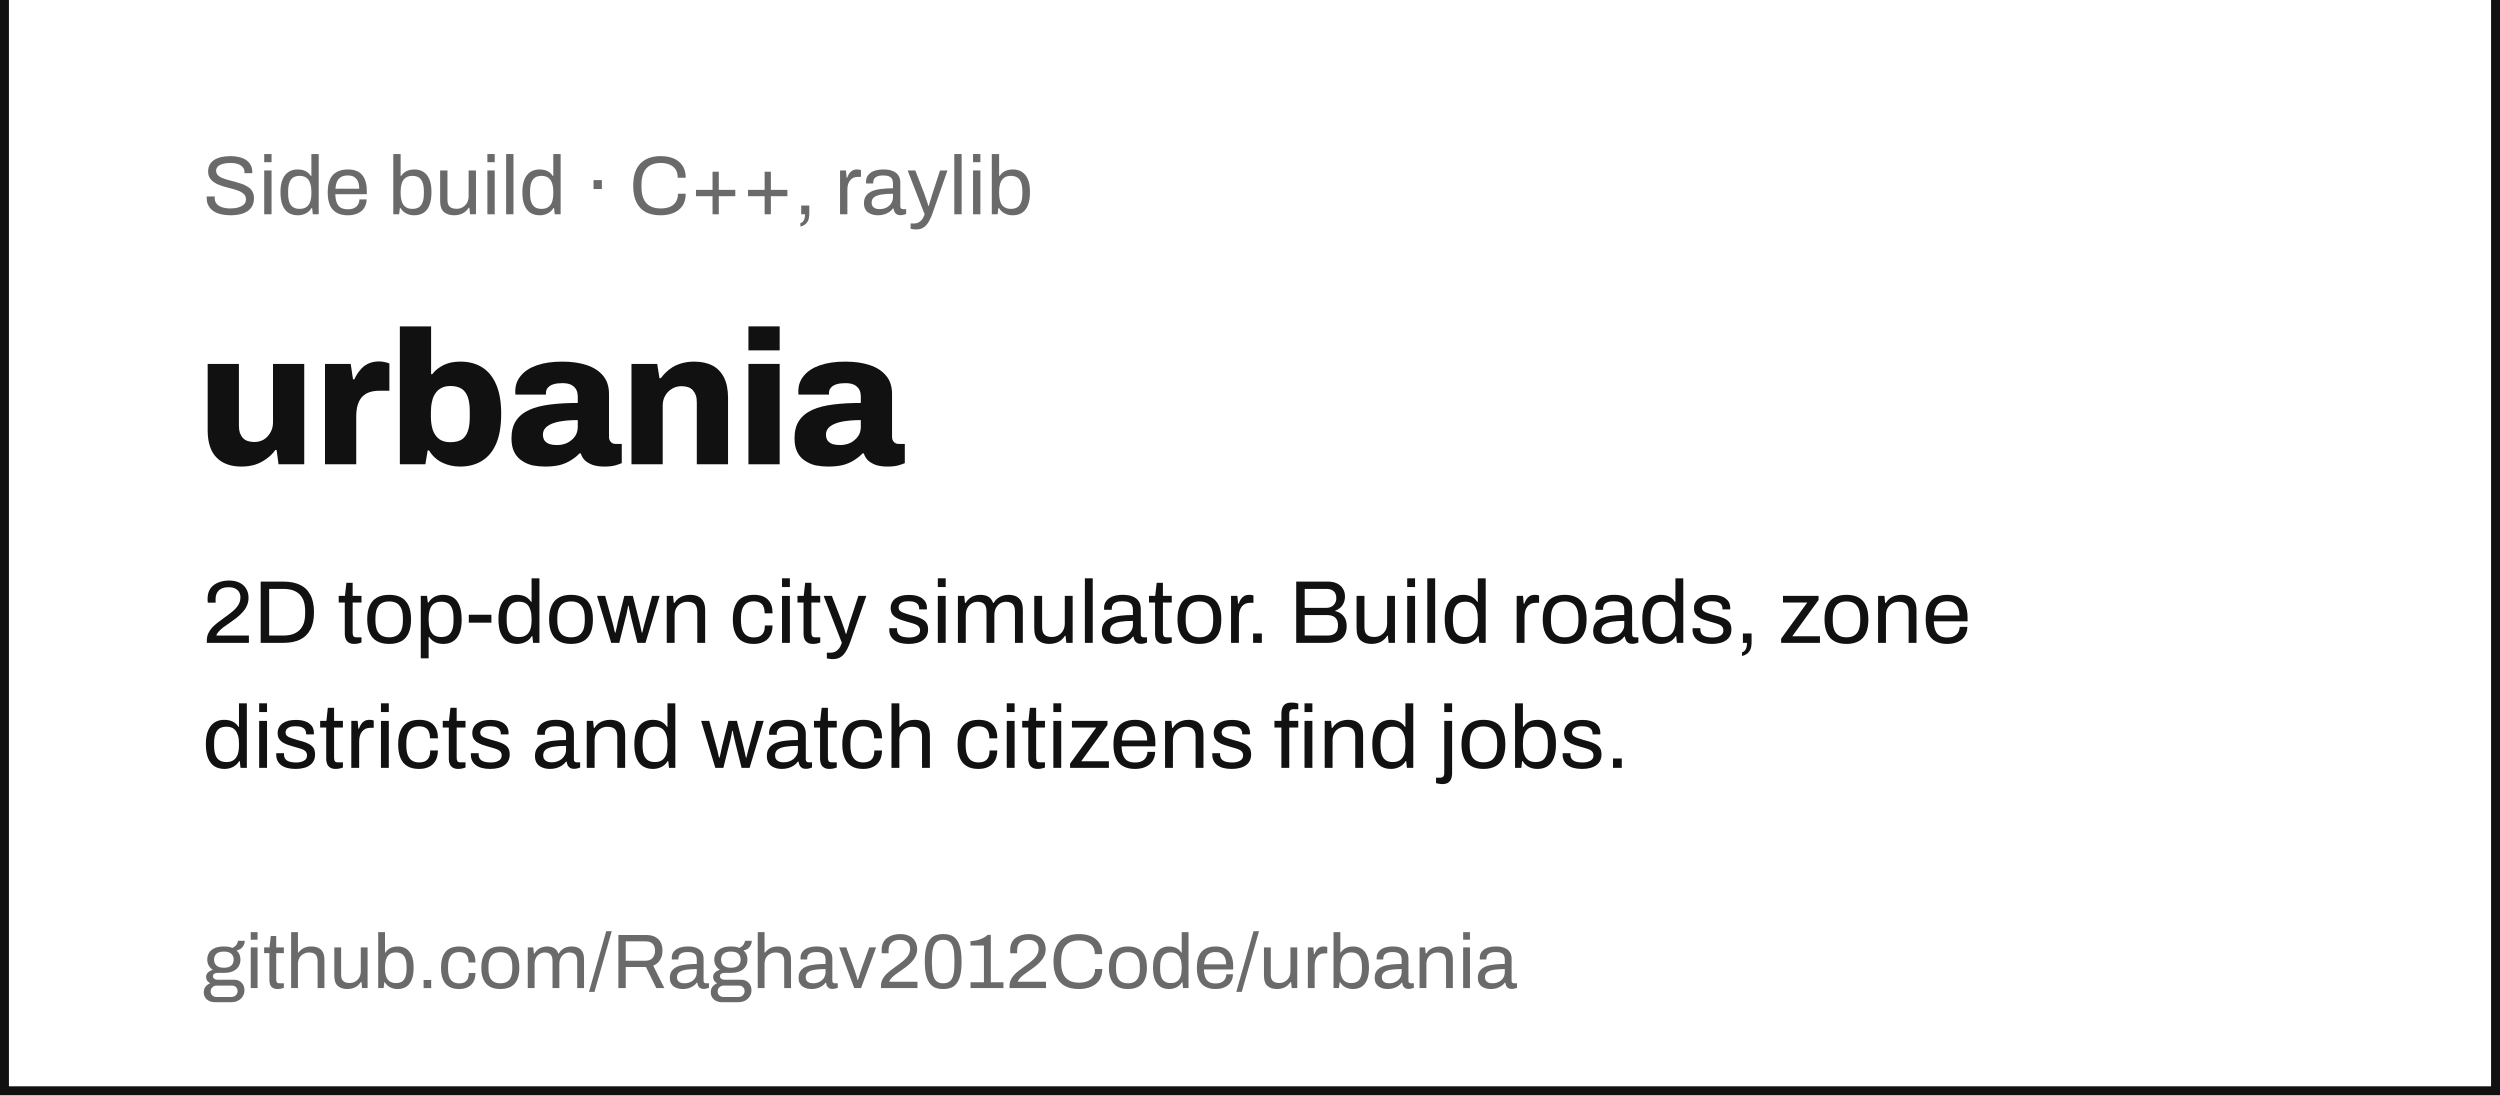
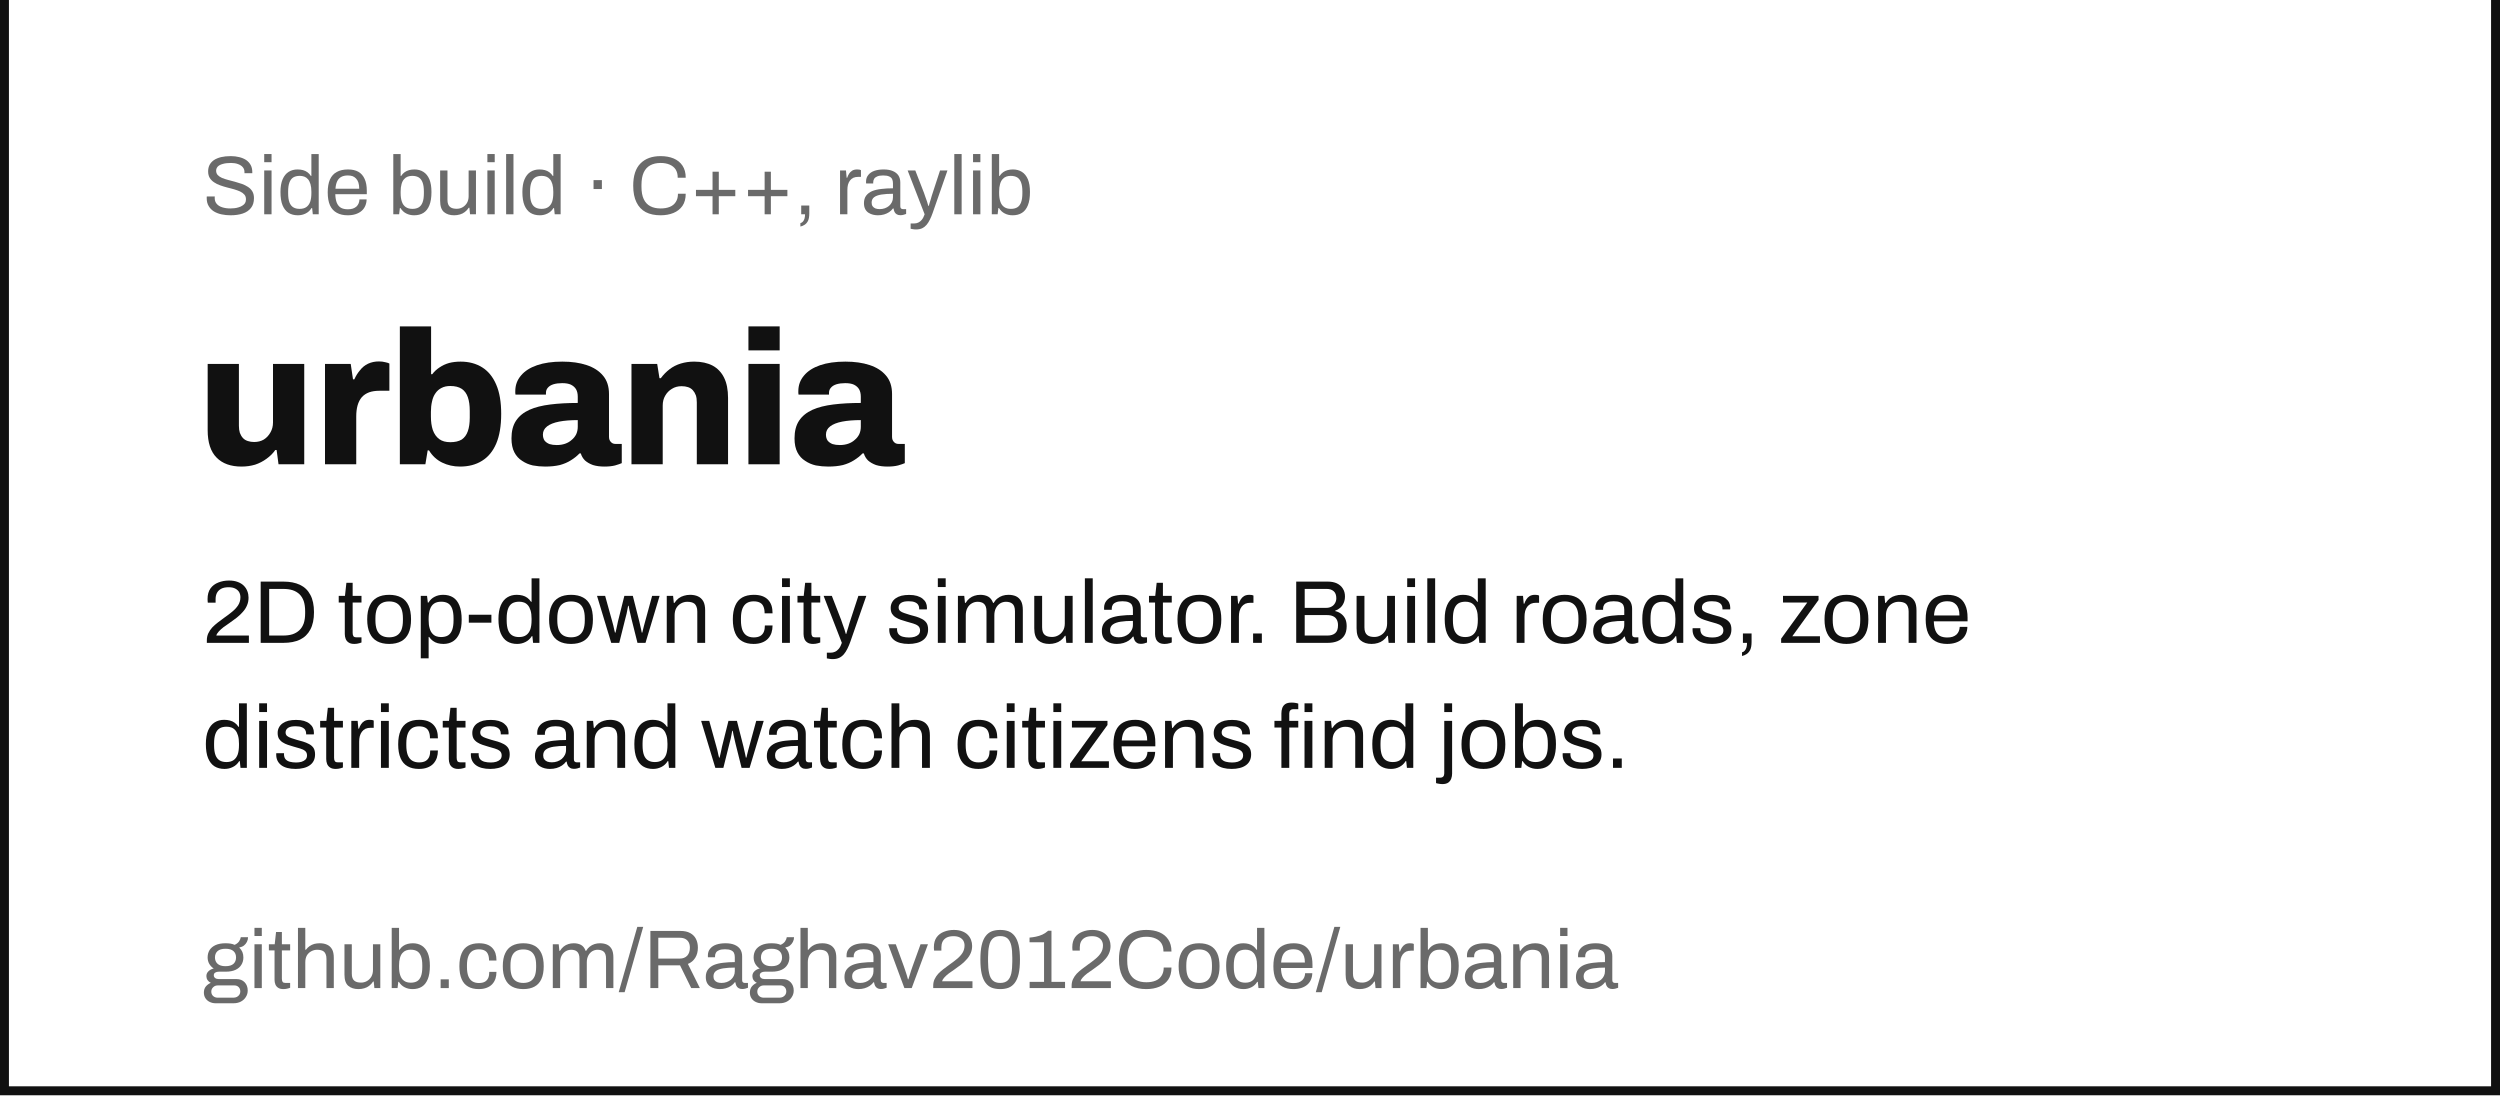
<svg xmlns="http://www.w3.org/2000/svg" viewBox="0 0 420 184" width="420" height="184" role="img" aria-label="urbania. 2D top-down city simulator. Build roads, zone districts and watch citizens find jobs. C++, raylib. github.com/Raghav2012Code/urbania">
  <defs>
    <path id="g0" d="m338-12q-56 0-108 11q-51 11-91 35q-40 25-63 64q-24 39-24 96q0 5 0 10q1 5 1 10h96q0-3-1-10q0-6 0-11q0-40 24-68q24-28 66-41q43-14 97-14q24 0 51 3q26 3 50 11q25 7 44 20q20 12 32 30q11 19 11 46q0 34-19 56q-20 23-52 38q-32 14-72 26q-41 11-84 22q-43 11-84 26q-40 14-72 36q-32 21-52 53q-19 32-19 78q0 43 17 77q18 34 52 58q35 23 86 36q51 12 117 12q54 0 101-12q46-11 82-34q35-24 55-60q20-36 20-87v-12h-94v15q0 34-21 58q-21 24-58 37q-36 13-82 13q-60 0-100-12q-40-11-60-32q-19-22-19-49q0-31 19-52q20-21 52-35q32-13 73-24q41-11 83-22q43-12 84-26q40-15 72-36q33-22 52-54q19-33 19-80q0-73-36-118q-36-46-99-67q-63-21-146-21z" />
    <path id="g1" d="m69 625v98h88v-98zm0-625v526h88v-526z" />
    <path id="g2" d="m248-12q-65 0-112 29q-46 29-72 91q-25 61-25 159q0 93 26 153q26 60 72 89q46 29 107 29q35 0 65-8q30-8 53-25q24-17 42-45h6v263h88v-723h-71l-8 75h-7q-27-44-70-65q-43-22-94-22zm21 77q50 0 81 22q31 22 46 64q14 42 14 104v16q0 54-11 91q-11 37-30 59q-19 22-44 31q-25 9-53 9q-49 0-80-19q-31-20-46-62q-15-41-15-107v-21q0-68 16-110q16-41 47-59q30-18 75-18z" />
    <path id="g3" d="m279-12q-78 0-131 30q-54 29-82 90q-27 61-27 155q0 95 27 155q28 61 82 90q54 30 135 30q74 0 124-28q50-29 75-86q26-56 26-141v-42h-378q2-63 18-103q17-41 50-60q33-18 83-18q34 0 59 8q26 9 44 25q17 16 26 38q9 22 10 48h86q-1-42-16-77q-15-36-44-61q-29-25-71-39q-42-14-96-14zm-147 319h285q0 44-10 74q-10 30-29 49q-18 19-42 28q-25 8-56 8q-46 0-78-17q-32-17-49-52q-17-35-21-90z" />
    <path id="g4" d="" />
    <path id="g5" d="m319-12q-53 0-95 22q-42 21-69 65h-7l-9-75h-70v723h88v-263h6q18 28 42 45q24 17 54 25q30 8 64 8q61 0 107-29q46-29 72-89q25-60 25-153q0-98-25-159q-25-62-71-91q-46-29-112-29zm-21 77q45 0 76 18q30 18 46 59q16 42 16 110v21q0 66-15 107q-15 42-46 62q-31 19-80 19q-28 0-53-9q-25-9-44-31q-20-22-30-59q-11-37-11-91v-16q0-62 15-104q14-42 46-64q31-22 80-22z" />
    <path id="g6" d="m232-12q-76 0-122 39q-46 39-46 136v363h88v-351q0-33 8-54q8-21 23-33q15-12 35-17q21-5 45-5q38 0 70 18q32 18 53 52q20 35 20 81v309h88v-526h-71l-8 79h-7q-21-32-48-52q-26-20-58-29q-33-10-70-10z" />
    <path id="g7" d="m69 0v723h88v-723z" />
    <path id="g8" d="m117 303v107h100v-107z" />
    <path id="g9" d="m379-12q-105 0-178 38q-73 39-111 118q-39 78-39 199q0 179 87 267q87 88 242 88q88 0 156-28q68-29 106-86q39-58 39-145h-96q0 60-25 99q-26 39-72 58q-46 20-108 20q-72 0-124-28q-52-28-79-86q-27-59-27-151v-21q0-91 27-148q27-58 79-85q51-27 124-27q64 0 110 19q47 19 72 59q26 39 26 99h93q0-89-39-146q-40-57-108-85q-68-28-155-28z" />
    <path id="ga" d="m275 0v217h-199v76h199v218h75v-218h198v-76h-198v-217z" />
    <path id="gb" d="m79-147v41q19 4 31 19q13 15 19 37q6 23 6 50h-46v105h97v-94q0-58-16-91q-17-32-42-47q-24-15-49-20z" />
    <path id="gc" d="m69 0v526h71l8-87h7q8 25 22 47q14 23 38 38q24 14 59 14q15 0 28-2q12-3 18-6v-81h-33q-34 0-59-11q-24-12-40-33q-16-21-24-50q-7-29-7-62v-293z" />
    <path id="gd" d="m201-12q-29 0-58 7q-29 7-54 23q-25 16-40 44q-15 29-15 72q0 54 26 89q26 35 72 55q47 19 111 26q64 8 139 8v60q0 29-10 50q-10 21-36 32q-25 12-72 12q-45 0-72-12q-26-11-36-29q-11-18-11-40v-15h-85q-1 5-1 10v12q0 48 27 80q26 33 74 50q48 16 110 16q66 0 110-19q45-19 68-54q22-35 22-84v-285q0-19 9-26q9-8 22-8h39v-58q-14-6-31-10q-17-5-39-5q-26 0-43 11q-17 10-26 28q-9 19-12 42h-7q-18-25-46-44q-27-18-61-28q-34-10-74-10zm22 74q32 0 61 10q28 10 50 28q22 19 35 45q13 26 13 57v44q-81 0-138-9q-57-9-88-32q-30-23-30-65q0-27 12-44q12-17 34-26q22-8 51-8z" />
    <path id="ge" d="m114-182q-24 0-42 4q-17 3-23 4v64h44q24 0 47 10q23 10 43 34q20 24 34 66l-204 526h92l105-271q7-19 16-47q10-27 20-56q9-29 15-51h6q4 16 10 36q6 20 13 41q6 22 12 42q7 19 11 34l89 272h89l-178-511q-15-43-33-79q-18-37-40-63q-22-26-53-41q-31-14-73-14z" />
    <path id="gf" d="m237-12q-85 0-131 47q-47 47-47 144v348h164v-325q0-21 5-37q6-16 16-27q10-11 26-16q15-5 33-5q29 0 51 13q22 14 35 38q13 23 13 51v308h164v-527h-135l-10 75h-7q-18-26-46-46q-27-20-60-31q-34-10-71-10z" />
    <path id="g10" d="m62 0v527h135l12-81h7q12 27 30 48q17 22 42 34q26 12 57 12q18 0 33-4q15-3 22-7v-143h-52q-31 0-54-8q-24-9-39-26q-15-18-22-43q-7-25-7-58v-251z" />
    <path id="g11" d="m379-12q-51 0-94 21q-43 21-69 64h-7l-12-73h-134v724h164v-251h6q16 21 39 36q22 15 50 23q28 7 60 7q65 0 113-30q48-30 74-91q26-60 26-153q0-95-26-156q-26-61-75-91q-48-30-115-30zm-51 128q37 0 60 14q22 15 32 44q10 29 10 71v35q0 43-10 72q-10 29-32 44q-23 15-60 15q-27 0-46-10q-20-10-32-28q-13-18-18-43q-6-25-6-55v-24q0-41 10-71q11-31 34-48q22-16 58-16z" />
    <path id="g12" d="m209-12q-33 0-65 6q-31 7-56 24q-26 16-41 45q-15 29-15 73q0 57 24 93q24 36 70 57q45 20 110 28q64 8 144 8v33q0 23-9 39q-9 15-27 24q-17 8-46 8q-26 0-46-6q-19-6-29-18q-10-11-10-27v-9h-160q-1 5-1 9v9q0 47 30 82q29 35 84 54q55 19 133 19q73 0 127-18q55-18 86-55q32-37 32-97v-225q0-17 10-27q9-10 23-10h34v-101q-11-5-35-12q-23-6-56-6q-34 0-60 8q-25 9-42 24q-16 16-22 37h-7q-19-20-45-36q-25-16-58-25q-34-8-77-8zm61 113q24 0 44 7q20 7 34 20q15 12 24 30q8 18 8 39v35q-57 0-98-8q-41-8-63-25q-22-17-22-43q0-19 9-32q10-12 26-18q16-5 38-5z" />
    <path id="g13" d="m62 0v527h135l12-75h7q20 27 46 47q26 20 59 30q33 10 70 10q57 0 97-21q39-21 60-63q21-42 21-107v-348h-164v325q0 22-5 37q-6 16-16 27q-10 11-25 16q-15 5-34 5q-29 0-51-14q-22-13-35-36q-13-22-13-52v-308z" />
    <path id="g14" d="m62 598v126h164v-126zm0-598v527h164v-527z" />
    <path id="g15" d="m50 0v29q0 42 16 77q17 36 44 66q28 29 63 56q35 27 71 53q49 34 90 68q42 34 67 73q25 40 25 89q0 31-14 57q-15 25-44 40q-29 15-74 15q-53 0-85-18q-32-18-47-48q-14-30-14-66v-41h-87q-1 5-2 16q-1 10-1 24q0 74 33 120q33 45 88 66q55 22 119 22q57 0 98-16q41-15 68-42q27-27 40-62q13-34 13-72q0-47-17-86q-16-39-46-72q-29-34-68-65q-40-31-86-63q-32-21-63-44q-31-24-53-48q-22-24-28-46h365v-82z" />
    <path id="g16" d="m86 0v686h256q108 0 184-36q76-36 116-112q41-75 41-195q0-118-41-194q-40-76-116-113q-76-36-184-36zm95 82h159q57 0 102 14q45 15 77 45q32 30 49 77q16 48 16 114v20q0 68-16 116q-17 47-48 77q-32 30-77 45q-45 14-103 14h-159z" />
    <path id="g17" d="m192-12q-41 0-64 16q-23 15-33 40q-10 26-10 55v353h-68v74h70l16 147h70v-147h99v-74h-99v-340q0-25 9-38q9-12 34-12h56v-58q-10-5-24-8q-14-3-28-6q-15-2-28-2z" />
    <path id="g18" d="m285-12q-80 0-135 30q-54 29-82 90q-29 61-29 155q0 95 29 155q28 61 82 90q55 30 135 30q80 0 135-30q54-29 82-90q28-60 28-155q0-94-28-155q-28-61-82-90q-55-30-135-30zm0 74q51 0 85 20q34 20 52 62q17 43 17 108v22q0 66-17 108q-18 42-52 62q-34 20-85 20q-51 0-85-20q-35-20-52-62q-17-42-17-108v-22q0-65 17-108q17-42 52-62q34-20 85-20z" />
    <path id="g19" d="m69-173v699h70l9-75h7q27 44 69 65q42 22 95 22q66 0 112-29q46-29 71-91q25-61 25-159q0-92-25-153q-26-60-72-89q-46-29-107-29q-34 0-64 8q-30 8-54 26q-24 17-42 44h-6v-239zm226 238q49 0 80 19q31 20 46 62q15 41 15 106v21q0 69-16 111q-16 41-46 59q-31 18-76 18q-49 0-80-21q-32-22-46-65q-15-43-15-105v-15q0-55 11-91q10-37 30-59q19-22 44-31q25-9 53-9z" />
    <path id="g1a" d="m40 226v89h253v-89z" />
    <path id="g1b" d="m170 0l-159 526h91l80-289q6-21 12-45q5-25 10-46q6-20 8-31h6q4 19 10 43q5 24 10 46q4 22 7 34l72 288h95l73-288q4-17 9-40q5-22 10-44q6-22 8-39h6q4 16 9 37q5 22 11 44q6 23 11 40l79 290h84l-158-526h-90l-68 272q-4 19-10 44q-6 26-12 52q-5 27-9 47h-6q-2-15-7-38q-4-23-10-51q-6-27-14-54l-68-272z" />
    <path id="g1c" d="m69 0v526h71l8-79h7q21 32 47 52q27 20 60 29q32 10 69 10q50 0 87-17q38-17 60-55q21-38 21-103v-363h-88v351q0 33-9 54q-8 21-22 33q-15 12-36 17q-20 5-45 5q-37 0-70-18q-33-18-53-52q-19-34-19-81v-309z" />
    <path id="g1d" d="m269-12q-76 0-127 30q-52 29-78 90q-27 62-27 155q0 93 27 154q26 61 78 91q53 30 130 30q54 0 94-14q39-14 65-41q26-27 39-65q12-38 12-87h-89q0 46-13 75q-12 30-39 44q-27 15-71 15q-44 0-76-19q-32-20-49-62q-17-42-17-111v-21q0-65 16-108q17-43 49-63q32-20 78-20q45 0 73 16q27 16 40 46q12 30 12 72h86q0-44-12-82q-13-38-39-66q-26-28-66-43q-40-16-96-16z" />
    <path id="g1e" d="m253-12q-54 0-95 11q-41 11-68 32q-27 21-41 50q-14 29-14 66v10q0 4 1 7h87q-1-4-1-7v-6q1-35 18-55q18-20 49-28q31-8 69-8q33 0 61 8q28 9 45 26q16 18 16 45q0 33-22 51q-21 17-56 27q-35 10-73 21q-32 9-64 20q-32 11-57 27q-26 16-42 41q-15 26-15 65q0 35 15 62q14 27 41 46q27 19 65 29q39 9 86 9q50 0 88-11q37-11 62-31q25-20 37-45q12-26 12-55v-11q0-6-1-9h-86v11q0 20-10 38q-11 19-36 30q-26 12-71 12q-29 0-50-4q-21-5-35-14q-14-10-21-22q-7-13-7-29q0-26 17-40q17-14 45-23q29-9 62-20q35-10 72-20q36-11 66-27q31-16 50-43q18-28 18-73q0-42-16-73q-16-31-46-51q-29-20-68-29q-40-10-87-10z" />
    <path id="g1f" d="m69 0v526h71l8-79h7q20 32 45 52q25 20 55 29q30 10 65 10q51 0 88-20q37-21 55-71h6q19 32 44 51q25 20 56 30q31 10 66 10q48 0 84-16q36-17 57-54q20-38 20-101v-367h-88v353q0 32-8 53q-7 21-21 32q-14 12-33 17q-18 5-39 5q-35 0-65-18q-29-18-47-52q-18-34-18-81v-309h-88v353q0 32-8 53q-8 21-21 32q-13 12-32 17q-18 5-38 5q-36 0-66-18q-31-18-49-52q-18-34-18-81v-309z" />
    <path id="g20" d="m89 0v105h98v-105z" />
    <path id="g21" d="m86 0v686h354q59 0 102-20q43-21 66-58q24-37 24-88q0-39-14-72q-14-33-39-55q-25-22-57-33v-4q36-8 65-29q29-21 47-55q17-35 17-85q0-67-28-108q-28-41-75-60q-47-19-108-19zm95 82h258q51 0 83 26q32 27 32 89q0 38-14 63q-14 26-41 38q-27 13-68 13h-250zm0 310h241q34 0 59 14q25 13 39 38q15 24 15 55q0 54-29 79q-29 26-77 26h-248z" />
    <path id="g22" d="m31 0v47l293 405h-272v74h398v-46l-294-406h310v-74z" />
    <path id="g23" d="m69 0v723h88v-263h7q20 27 45 44q25 17 55 26q31 8 67 8q50 0 87-17q38-17 60-55q21-38 21-103v-363h-88v351q0 33-9 54q-8 21-22 33q-15 12-36 17q-20 5-45 5q-37 0-70-18q-33-17-53-50q-19-34-19-83v-309z" />
    <path id="g24" d="m90 0v452h-78v74h78v84q0 31 9 58q9 28 34 46q25 17 70 17q14 0 27-1q14-2 26-4q13-3 23-6v-63h-53q-25 0-36-13q-12-12-12-35v-83h101v-74h-101v-452zm259 625v98h88v-98zm0-625v526h88v-526z" />
    <path id="g25" d="m69 625v98h88v-98zm-23-807q-11 0-24 2q-13 1-25 4q-12 2-20 5v61h45q23 0 35 12q12 13 12 36v588h88v-590q0-30-10-57q-10-27-33-44q-24-17-68-17z" />
    <path id="g26" d="m158-182q-38 0-70 16q-32 15-51 44q-19 29-19 69q0 44 24 73q25 29 59 43q-25 12-39 33q-14 22-14 48q0 35 26 59q25 24 62 32q-34 22-54 57q-19 34-19 76q0 50 23 88q24 38 72 60q49 22 119 22q32 0 60-4q28-5 50-15q35 16 53 41q17 25 21 51h87q0-30-14-57q-13-26-36-44q-23-17-56-23q25-24 38-54q12-30 12-65q0-50-24-88q-23-39-70-61q-47-22-118-22h-82q-27 0-44-11q-17-10-17-33q0-20 17-33q17-12 44-12h214q58 0 95-38q37-39 37-99q0-43-22-77q-21-35-60-56q-38-20-89-20zm25 67h189q23 0 42 9q19 10 30 27q11 17 11 37q0 34-20 54q-20 20-50 20h-202q-32 0-54-22q-22-21-22-52q0-33 22-53q22-20 54-20zm95 378q64 0 95 28q31 28 31 77q0 48-31 76q-31 28-95 28q-64 0-96-28q-31-28-31-76q0-31 14-55q14-24 42-37q28-13 71-13z" />
    <path id="g27" d="m0-49l223 784h71l-223-784z" />
    <path id="g28" d="m86 0v686h361q70 0 117-26q46-25 69-70q23-46 23-105q0-71-32-122q-32-51-88-73l144-290h-104l-134 273h-261v-273zm95 354h257q57 0 90 35q32 35 32 96q0 38-14 64q-14 26-41 41q-27 14-67 14h-257z" />
    <path id="g29" d="m208 0l-195 526h92l96-263q7-19 16-47q9-29 19-58q9-30 15-53h5q7 22 16 51q9 30 18 58q10 29 17 49l95 263h89l-195-526z" />
    <path id="g2a" d="m287-12q-56 0-100 16q-44 17-75 58q-31 40-47 108q-16 69-16 173q0 104 16 173q16 68 47 108q31 41 75 58q44 16 100 16q56 0 99-16q44-17 75-58q31-40 47-108q16-69 16-173q0-104-16-173q-16-68-47-108q-31-41-75-58q-43-16-99-16zm0 74q57 0 89 29q31 29 44 86q12 57 12 142v46q0 86-12 143q-13 58-44 87q-32 29-89 29q-57 0-89-29q-32-29-44-86q-13-57-13-143v-45q0-85 13-143q12-58 44-87q32-29 89-29z" />
    <path id="g2b" d="m67 0v75h173v475h-174v56q37 3 76 11q40 8 78 25q38 18 69 46h40v-613h163v-75z" />
  </defs>
  <rect width="420" height="184" fill="#ffffff" />
  <g transform="translate(34.0 36.0) scale(0.014 -0.014)" fill="#6a6a6a">
    <use href="#g0" x="0" />
    <use href="#g1" x="673" />
    <use href="#g2" x="898" />
    <use href="#g3" x="1465" />
    <use href="#g5" x="2222" />
    <use href="#g6" x="2789" />
    <use href="#g1" x="3351" />
    <use href="#g7" x="3576" />
    <use href="#g2" x="3801" />
    <use href="#g8" x="4577" />
    <use href="#g9" x="5119" />
    <use href="#ga" x="5847" />
    <use href="#ga" x="6472" />
    <use href="#gb" x="7097" />
    <use href="#gc" x="7583" />
    <use href="#gd" x="7905" />
    <use href="#ge" x="8450" />
    <use href="#g7" x="8954" />
    <use href="#g1" x="9179" />
    <use href="#g5" x="9404" />
  </g>
  <g transform="translate(33.0 78.0) scale(0.032 -0.032)" fill="#111111">
    <use href="#gf" x="0" />
    <use href="#g10" x="613" />
    <use href="#g11" x="1005" />
    <use href="#g12" x="1622" />
    <use href="#g13" x="2222" />
    <use href="#g14" x="2836" />
    <use href="#g12" x="3108" />
  </g>
  <g transform="translate(34.0 108.0) scale(0.015 -0.015)" fill="#111111">
    <use href="#g15" x="0" />
    <use href="#g16" x="567" />
    <use href="#g17" x="1510" />
    <use href="#g18" x="1807" />
    <use href="#g19" x="2377" />
    <use href="#g1a" x="2944" />
    <use href="#g2" x="3277" />
    <use href="#g18" x="3844" />
    <use href="#g1b" x="4409" />
    <use href="#g1c" x="5132" />
    <use href="#g1d" x="5904" />
    <use href="#g1" x="6423" />
    <use href="#g17" x="6648" />
    <use href="#ge" x="6945" />
    <use href="#g1e" x="7658" />
    <use href="#g1" x="8168" />
    <use href="#g1f" x="8393" />
    <use href="#g6" x="9253" />
    <use href="#g7" x="9815" />
    <use href="#gd" x="10040" />
    <use href="#g17" x="10585" />
    <use href="#g18" x="10882" />
    <use href="#gc" x="11452" />
    <use href="#g20" x="11679" />
    <use href="#g21" x="12165" />
    <use href="#g6" x="12863" />
    <use href="#g1" x="13425" />
    <use href="#g7" x="13650" />
    <use href="#g2" x="13875" />
    <use href="#gc" x="14651" />
    <use href="#g18" x="14973" />
    <use href="#gd" x="15543" />
    <use href="#g2" x="16088" />
    <use href="#g1e" x="16655" />
    <use href="#gb" x="17165" />
    <use href="#g22" x="17651" />
    <use href="#g18" x="18129" />
    <use href="#g1c" x="18699" />
    <use href="#g3" x="19262" />
  </g>
  <g transform="translate(34.0 129.0) scale(0.015 -0.015)" fill="#111111">
    <use href="#g2" x="0" />
    <use href="#g1" x="567" />
    <use href="#g1e" x="792" />
    <use href="#g17" x="1302" />
    <use href="#gc" x="1599" />
    <use href="#g1" x="1931" />
    <use href="#g1d" x="2156" />
    <use href="#g17" x="2675" />
    <use href="#g1e" x="2972" />
    <use href="#gd" x="3691" />
    <use href="#g1c" x="4236" />
    <use href="#g2" x="4799" />
    <use href="#g1b" x="5575" />
    <use href="#gd" x="6288" />
    <use href="#g17" x="6833" />
    <use href="#g1d" x="7130" />
    <use href="#g23" x="7649" />
    <use href="#g1d" x="8421" />
    <use href="#g1" x="8940" />
    <use href="#g17" x="9165" />
    <use href="#g1" x="9462" />
    <use href="#g22" x="9687" />
    <use href="#g3" x="10165" />
    <use href="#g1c" x="10713" />
    <use href="#g1e" x="11276" />
    <use href="#g24" x="11995" />
    <use href="#g1c" x="12501" />
    <use href="#g2" x="13064" />
    <use href="#g25" x="13840" />
    <use href="#g18" x="14063" />
    <use href="#g5" x="14633" />
    <use href="#g1e" x="15200" />
    <use href="#g20" x="15710" />
  </g>
-   <g transform="translate(34.0 166.0) scale(0.013 -0.013)" fill="#6a6a6a">
+   <g transform="translate(34.0 166.0) scale(0.014 -0.014)" fill="#6a6a6a">
    <use href="#g26" x="0" />
    <use href="#g1" x="556" />
    <use href="#g17" x="781" />
    <use href="#g23" x="1078" />
    <use href="#g6" x="1641" />
    <use href="#g5" x="2203" />
    <use href="#g20" x="2770" />
    <use href="#g1d" x="3047" />
    <use href="#g18" x="3566" />
    <use href="#g1f" x="4136" />
    <use href="#g27" x="4996" />
    <use href="#g28" x="5290" />
    <use href="#gd" x="6007" />
    <use href="#g26" x="6552" />
    <use href="#g23" x="7108" />
    <use href="#gd" x="7671" />
    <use href="#g29" x="8216" />
    <use href="#g15" x="8720" />
    <use href="#g2a" x="9287" />
    <use href="#g2b" x="9860" />
    <use href="#g15" x="10381" />
    <use href="#g9" x="10948" />
    <use href="#g18" x="11676" />
    <use href="#g2" x="12246" />
    <use href="#g3" x="12813" />
    <use href="#g27" x="13361" />
    <use href="#g6" x="13655" />
    <use href="#gc" x="14217" />
    <use href="#g5" x="14549" />
    <use href="#gd" x="15116" />
    <use href="#g1c" x="15661" />
    <use href="#g1" x="16224" />
    <use href="#gd" x="16449" />
  </g>
  <path d="M0.75 0V184M419.25 0V184M0 183.25H420" stroke="#111111" stroke-width="1.5" fill="none" />
</svg>
